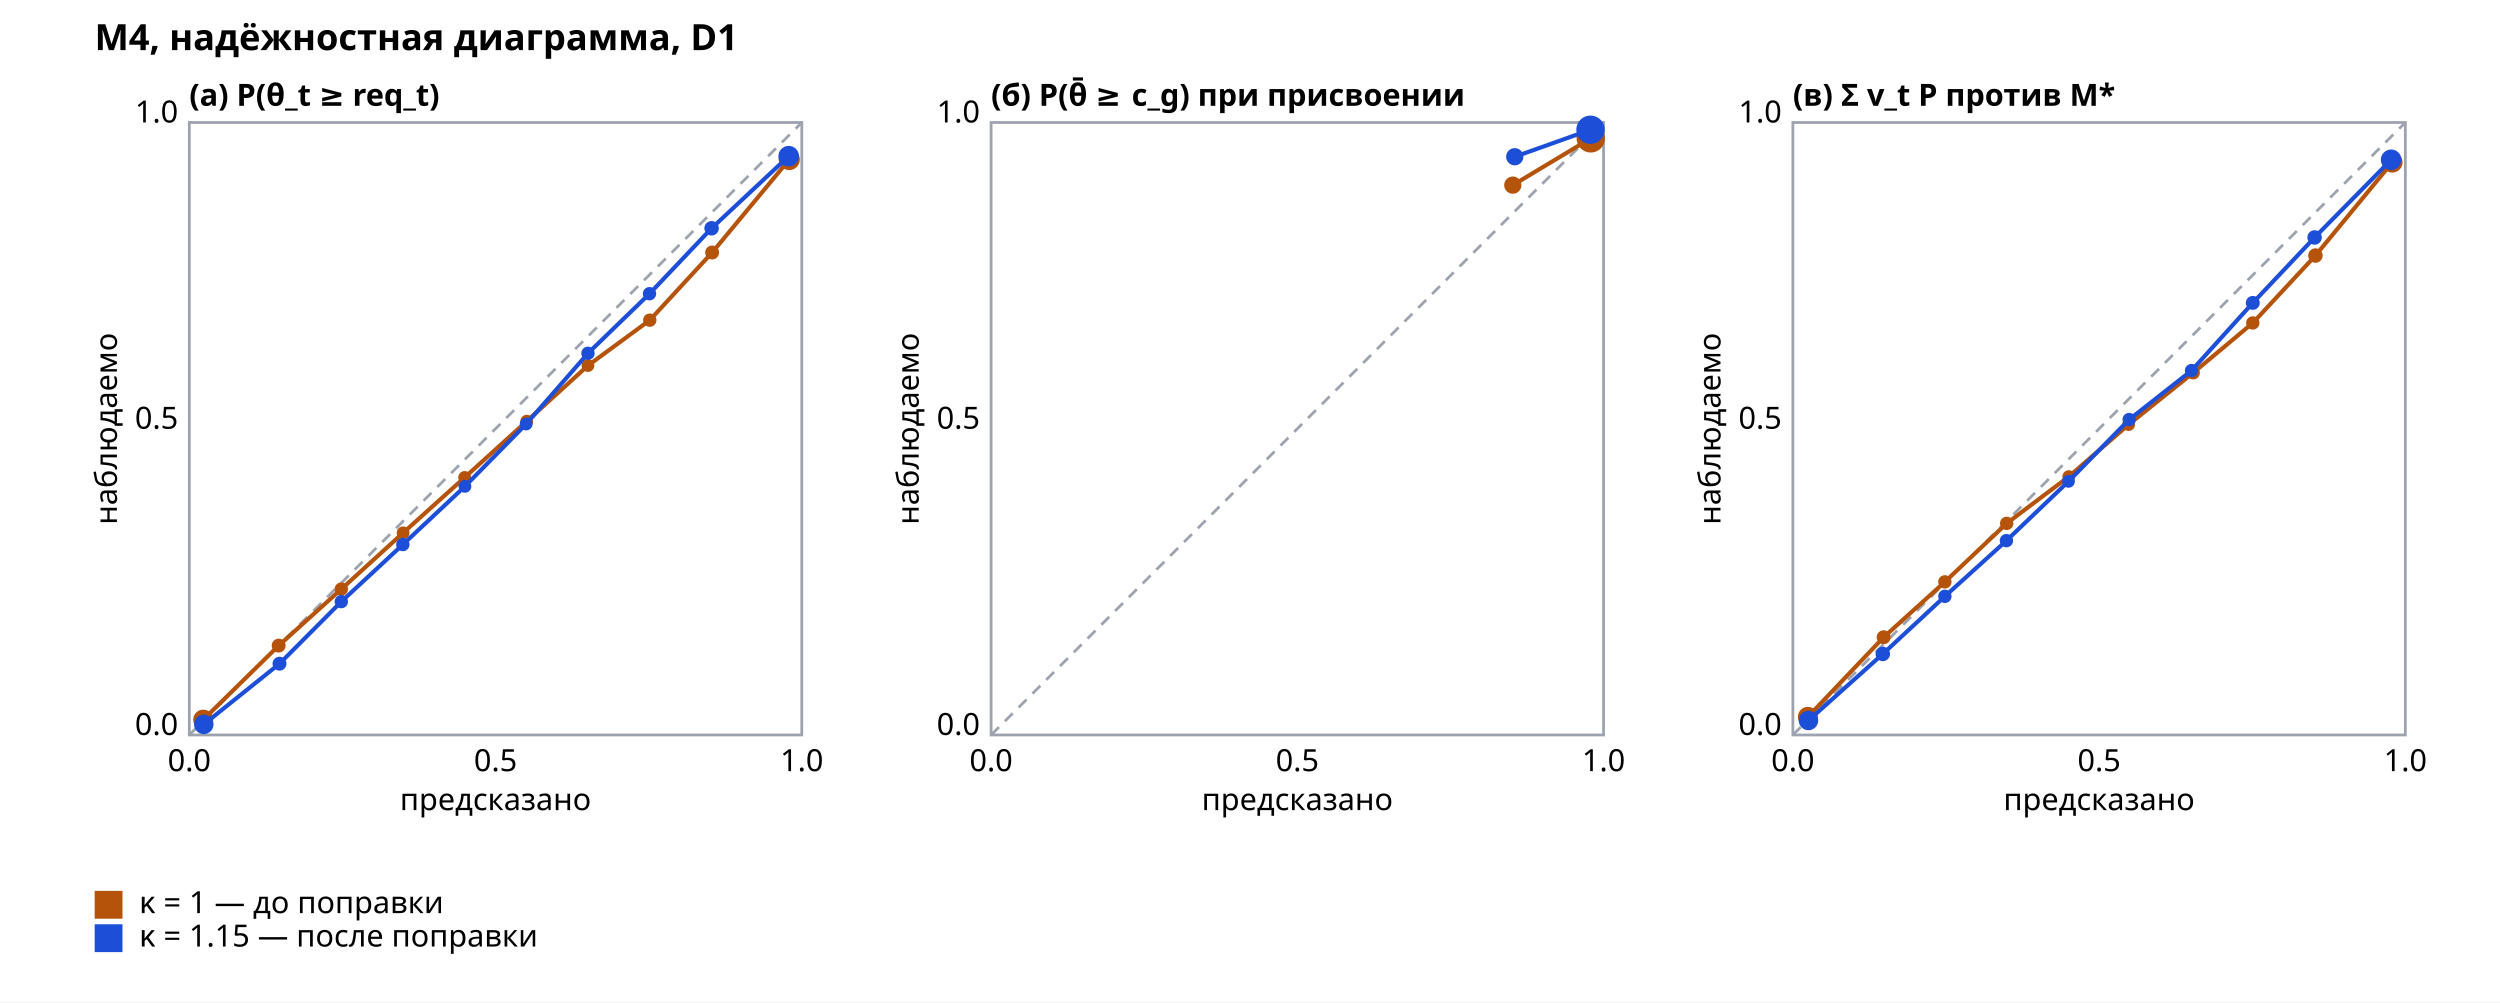
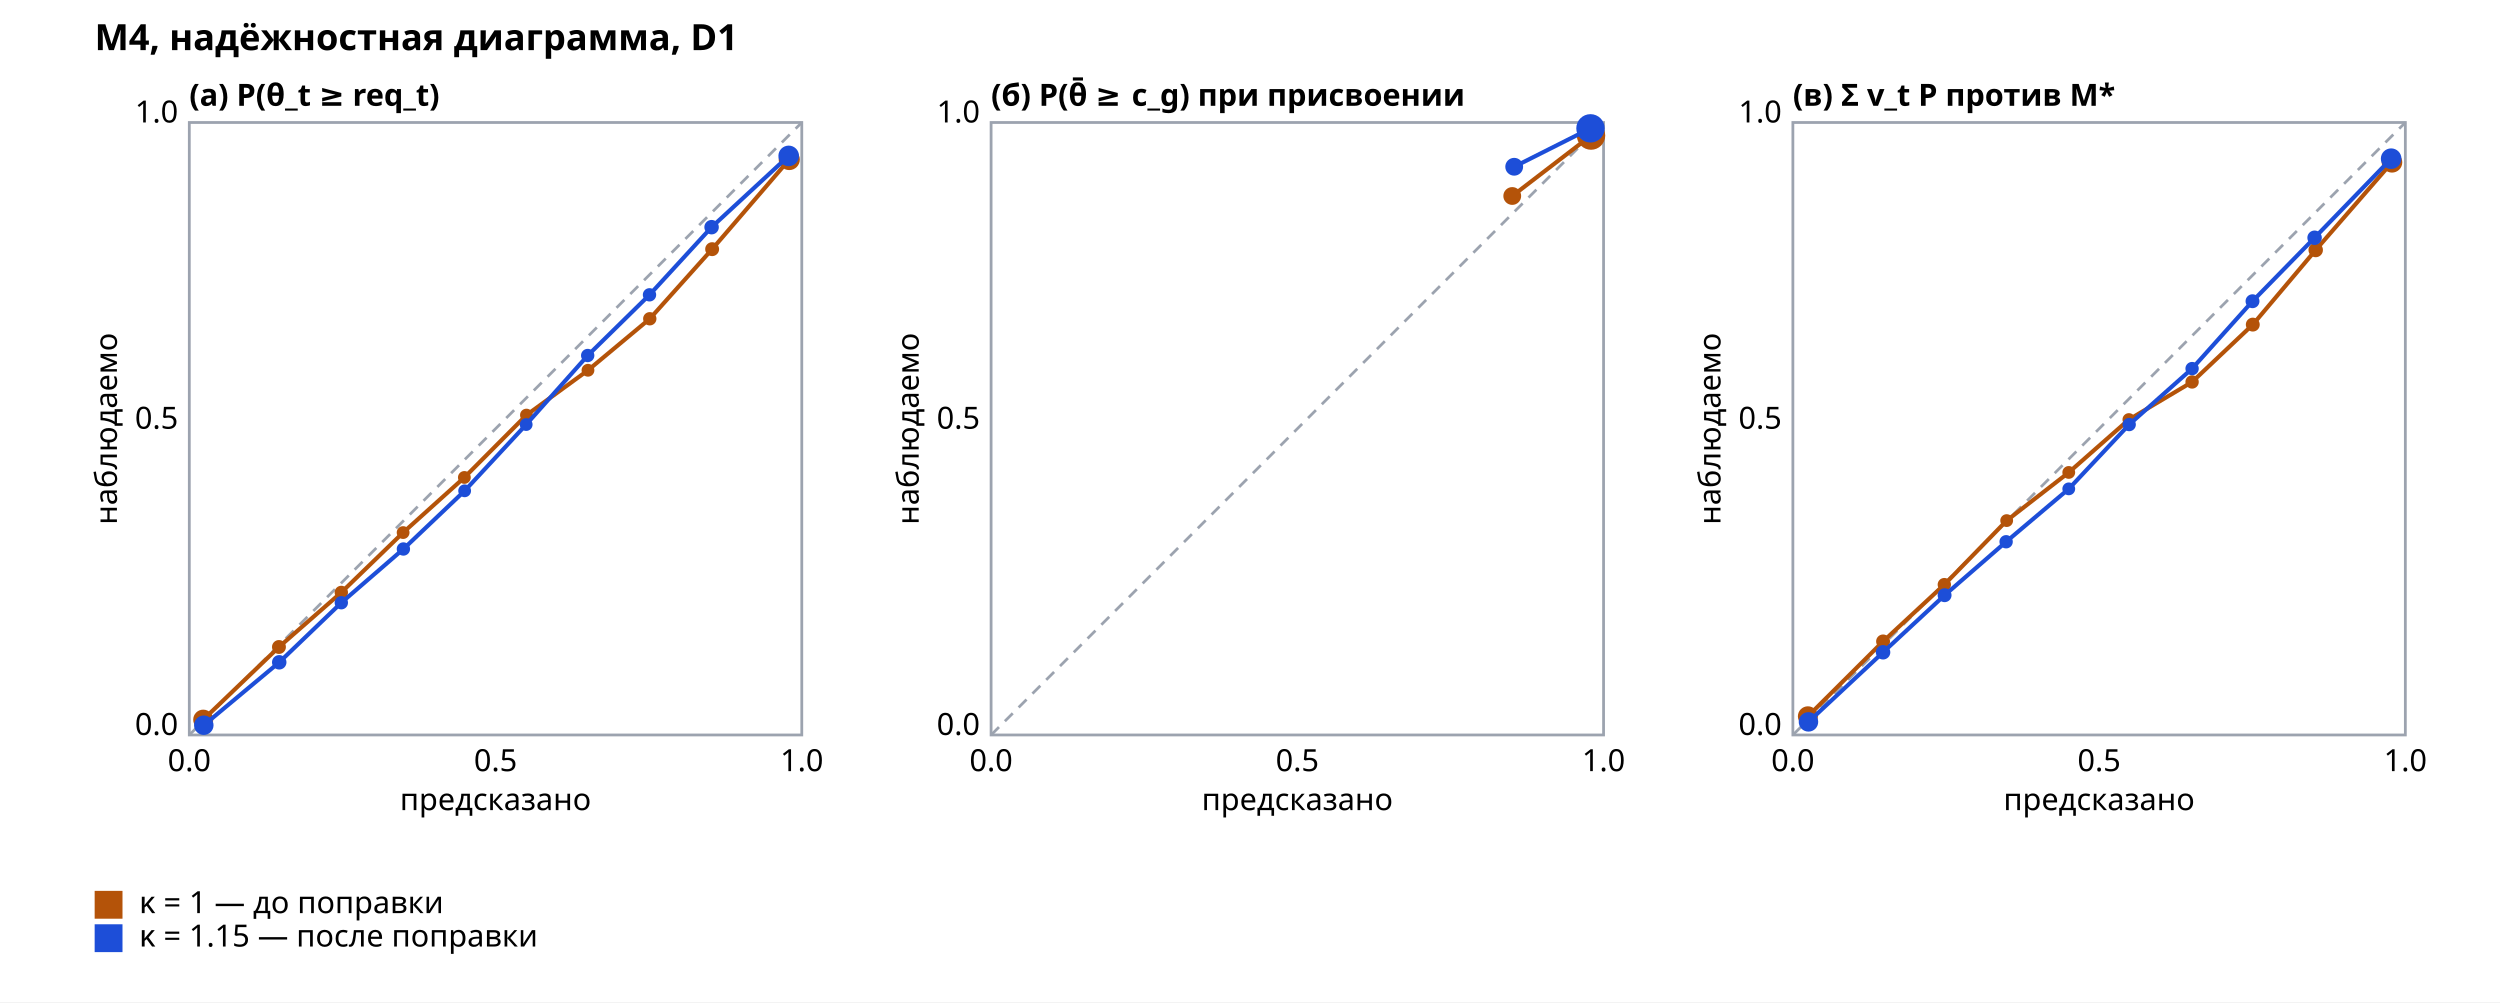
<svg xmlns="http://www.w3.org/2000/svg" width="898" height="360" viewBox="0 0 898 360" font-family="sans-serif" font-size="11">
  <rect width="898" height="360" fill="#ffffff" />
  <text x="34" y="18" font-size="13" font-weight="bold">M4, надёжностная диаграмма, D1</text>
  <text x="68" y="38" font-weight="bold">(а) P(θ_t ≥ req_t)</text>
  <rect x="68" y="44" width="220" height="220" fill="none" stroke="#9ca3af" />
  <text x="68.0" y="277.0" text-anchor="middle">0.0</text>
  <text x="64.0" y="264.0" text-anchor="end">0.0</text>
  <text x="178.0" y="277.0" text-anchor="middle">0.5</text>
  <text x="64.0" y="154.0" text-anchor="end">0.5</text>
  <text x="288.0" y="277.0" text-anchor="middle">1.0</text>
  <text x="64.0" y="44.0" text-anchor="end">1.0</text>
  <line x1="68.0" y1="264.0" x2="288.0" y2="44.0" stroke="#9ca3af" stroke-dasharray="4 3" />
  <text x="178.0" y="291.0" text-anchor="middle">предсказано</text>
  <text x="42.0" y="154.0" text-anchor="middle" transform="rotate(-90 42.0 154.0)">наблюдаемо</text>
-   <polyline fill="none" stroke="#b45309" stroke-width="1.5" points="73.0,258.5 100.1,231.9 122.6,211.6 144.8,191.4 166.9,171.5 189.2,151.3 211.2,131.3 233.4,115.0 255.8,90.7 283.5,57.3" />
+   <polyline fill="none" stroke="#b45309" stroke-width="1.5" points="73.0,258.5 100.2,232.4 122.6,212.8 144.8,191.3 166.8,171.5 189.1,149.1 211.2,133.0 233.4,114.5 255.8,89.5 283.5,57.3" />
  <circle cx="73.0" cy="258.5" r="3.6" fill="#b45309" />
-   <circle cx="100.1" cy="231.9" r="2.5" fill="#b45309" />
-   <circle cx="122.6" cy="211.6" r="2.4" fill="#b45309" />
-   <circle cx="144.8" cy="191.4" r="2.3" fill="#b45309" />
-   <circle cx="166.9" cy="171.5" r="2.3" fill="#b45309" />
-   <circle cx="189.2" cy="151.3" r="2.3" fill="#b45309" />
-   <circle cx="211.2" cy="131.3" r="2.3" fill="#b45309" />
-   <circle cx="233.4" cy="115.0" r="2.4" fill="#b45309" />
-   <circle cx="255.8" cy="90.7" r="2.5" fill="#b45309" />
+   <circle cx="100.2" cy="232.4" r="2.5" fill="#b45309" />
+   <circle cx="122.6" cy="212.8" r="2.4" fill="#b45309" />
+   <circle cx="144.8" cy="191.3" r="2.3" fill="#b45309" />
+   <circle cx="166.8" cy="171.5" r="2.3" fill="#b45309" />
+   <circle cx="189.1" cy="149.1" r="2.3" fill="#b45309" />
+   <circle cx="211.2" cy="133.0" r="2.3" fill="#b45309" />
+   <circle cx="233.4" cy="114.5" r="2.4" fill="#b45309" />
+   <circle cx="255.8" cy="89.5" r="2.5" fill="#b45309" />
  <circle cx="283.5" cy="57.3" r="3.8" fill="#b45309" />
-   <polyline fill="none" stroke="#1d4ed8" stroke-width="1.5" points="73.2,260.2 100.4,238.4 122.6,216.1 144.7,195.6 167.0,174.7 189.0,152.3 211.2,126.9 233.3,105.5 255.6,82.0 283.3,56.1" />
-   <circle cx="73.2" cy="260.2" r="3.5" fill="#1d4ed8" />
-   <circle cx="100.4" cy="238.4" r="2.5" fill="#1d4ed8" />
-   <circle cx="122.6" cy="216.1" r="2.4" fill="#1d4ed8" />
-   <circle cx="144.7" cy="195.6" r="2.4" fill="#1d4ed8" />
-   <circle cx="167.0" cy="174.7" r="2.3" fill="#1d4ed8" />
-   <circle cx="189.0" cy="152.3" r="2.3" fill="#1d4ed8" />
-   <circle cx="211.2" cy="126.9" r="2.4" fill="#1d4ed8" />
-   <circle cx="233.3" cy="105.5" r="2.4" fill="#1d4ed8" />
-   <circle cx="255.6" cy="82.0" r="2.6" fill="#1d4ed8" />
-   <circle cx="283.3" cy="56.1" r="3.7" fill="#1d4ed8" />
+   <polyline fill="none" stroke="#1d4ed8" stroke-width="1.5" points="73.2,260.5 100.3,237.9 122.6,216.5 144.9,197.2 166.9,176.3 189.0,152.5 211.1,127.7 233.3,105.9 255.6,81.6 283.3,56.0" />
+   <circle cx="73.2" cy="260.5" r="3.5" fill="#1d4ed8" />
+   <circle cx="100.3" cy="237.9" r="2.6" fill="#1d4ed8" />
+   <circle cx="122.6" cy="216.5" r="2.4" fill="#1d4ed8" />
+   <circle cx="144.9" cy="197.2" r="2.4" fill="#1d4ed8" />
+   <circle cx="166.9" cy="176.3" r="2.3" fill="#1d4ed8" />
+   <circle cx="189.0" cy="152.5" r="2.3" fill="#1d4ed8" />
+   <circle cx="211.1" cy="127.7" r="2.4" fill="#1d4ed8" />
+   <circle cx="233.3" cy="105.9" r="2.4" fill="#1d4ed8" />
+   <circle cx="255.6" cy="81.6" r="2.6" fill="#1d4ed8" />
+   <circle cx="283.3" cy="56.0" r="3.7" fill="#1d4ed8" />
  <text x="356" y="38" font-weight="bold">(б) P(θ̄ ≥ c_g) при присвоении</text>
  <rect x="356" y="44" width="220" height="220" fill="none" stroke="#9ca3af" />
  <text x="356.0" y="277.0" text-anchor="middle">0.0</text>
  <text x="352.0" y="264.0" text-anchor="end">0.0</text>
  <text x="466.0" y="277.0" text-anchor="middle">0.5</text>
  <text x="352.0" y="154.0" text-anchor="end">0.5</text>
  <text x="576.0" y="277.0" text-anchor="middle">1.0</text>
  <text x="352.0" y="44.0" text-anchor="end">1.0</text>
  <line x1="356.0" y1="264.0" x2="576.0" y2="44.0" stroke="#9ca3af" stroke-dasharray="4 3" />
  <text x="466.0" y="291.0" text-anchor="middle">предсказано</text>
  <text x="330.0" y="154.0" text-anchor="middle" transform="rotate(-90 330.0 154.0)">наблюдаемо</text>
-   <polyline fill="none" stroke="#b45309" stroke-width="1.5" points="543.4,66.5 571.4,49.7" />
-   <circle cx="543.4" cy="66.5" r="3.1" fill="#b45309" />
-   <circle cx="571.4" cy="49.7" r="5.1" fill="#b45309" />
-   <polyline fill="none" stroke="#1d4ed8" stroke-width="1.5" points="544.1,56.3 571.3,46.6" />
-   <circle cx="544.1" cy="56.3" r="3.1" fill="#1d4ed8" />
-   <circle cx="571.3" cy="46.6" r="5.1" fill="#1d4ed8" />
+   <polyline fill="none" stroke="#b45309" stroke-width="1.5" points="543.2,70.4 571.5,48.7" />
+   <circle cx="543.2" cy="70.4" r="3.2" fill="#b45309" />
+   <circle cx="571.5" cy="48.7" r="5.1" fill="#b45309" />
+   <polyline fill="none" stroke="#1d4ed8" stroke-width="1.5" points="543.9,59.9 571.3,46.1" />
+   <circle cx="543.9" cy="59.9" r="3.2" fill="#1d4ed8" />
+   <circle cx="571.3" cy="46.1" r="5.1" fill="#1d4ed8" />
  <text x="644" y="38" font-weight="bold">(в) Σ v_t P против M*</text>
  <rect x="644" y="44" width="220" height="220" fill="none" stroke="#9ca3af" />
  <text x="644.0" y="277.0" text-anchor="middle">0.0</text>
  <text x="640.0" y="264.0" text-anchor="end">0.0</text>
  <text x="754.0" y="277.0" text-anchor="middle">0.5</text>
  <text x="640.0" y="154.0" text-anchor="end">0.5</text>
  <text x="864.0" y="277.0" text-anchor="middle">1.0</text>
  <text x="640.0" y="44.0" text-anchor="end">1.0</text>
  <line x1="644.0" y1="264.0" x2="864.0" y2="44.0" stroke="#9ca3af" stroke-dasharray="4 3" />
  <text x="754.0" y="291.0" text-anchor="middle">предсказано</text>
  <text x="618.0" y="154.0" text-anchor="middle" transform="rotate(-90 618.0 154.0)">наблюдаемо</text>
-   <polyline fill="none" stroke="#b45309" stroke-width="1.5" points="649.4,257.5 676.6,228.9 698.6,209.0 720.8,188.0 743.1,171.2 764.6,152.5 787.8,133.9 809.2,116.0 831.7,91.8 859.3,58.3" />
-   <circle cx="649.4" cy="257.5" r="3.6" fill="#b45309" />
-   <circle cx="676.6" cy="228.9" r="2.5" fill="#b45309" />
-   <circle cx="698.6" cy="209.0" r="2.4" fill="#b45309" />
-   <circle cx="720.8" cy="188.0" r="2.4" fill="#b45309" />
-   <circle cx="743.1" cy="171.2" r="2.3" fill="#b45309" />
-   <circle cx="764.6" cy="152.5" r="2.3" fill="#b45309" />
-   <circle cx="787.8" cy="133.9" r="2.4" fill="#b45309" />
-   <circle cx="809.2" cy="116.0" r="2.4" fill="#b45309" />
-   <circle cx="831.7" cy="91.8" r="2.6" fill="#b45309" />
-   <circle cx="859.3" cy="58.3" r="3.7" fill="#b45309" />
-   <polyline fill="none" stroke="#1d4ed8" stroke-width="1.5" points="649.6,258.8 676.3,234.9 698.6,214.2 720.7,194.2 743.0,172.9 764.8,150.7 787.2,133.1 809.2,108.8 831.4,85.3 858.9,57.4" />
-   <circle cx="649.6" cy="258.8" r="3.5" fill="#1d4ed8" />
-   <circle cx="676.3" cy="234.9" r="2.6" fill="#1d4ed8" />
-   <circle cx="698.6" cy="214.2" r="2.4" fill="#1d4ed8" />
-   <circle cx="720.7" cy="194.2" r="2.4" fill="#1d4ed8" />
-   <circle cx="743.0" cy="172.9" r="2.3" fill="#1d4ed8" />
-   <circle cx="764.8" cy="150.7" r="2.4" fill="#1d4ed8" />
-   <circle cx="787.2" cy="133.1" r="2.4" fill="#1d4ed8" />
-   <circle cx="809.2" cy="108.8" r="2.5" fill="#1d4ed8" />
-   <circle cx="831.4" cy="85.3" r="2.6" fill="#1d4ed8" />
-   <circle cx="858.9" cy="57.4" r="3.7" fill="#1d4ed8" />
+   <polyline fill="none" stroke="#b45309" stroke-width="1.5" points="649.4,257.3 676.4,230.4 698.4,210.0 720.8,187.0 743.1,169.7 764.7,150.7 787.4,137.2 809.2,116.6 831.8,89.8 859.2,58.3" />
+   <circle cx="649.4" cy="257.3" r="3.6" fill="#b45309" />
+   <circle cx="676.4" cy="230.4" r="2.5" fill="#b45309" />
+   <circle cx="698.4" cy="210.0" r="2.4" fill="#b45309" />
+   <circle cx="720.8" cy="187.0" r="2.3" fill="#b45309" />
+   <circle cx="743.1" cy="169.7" r="2.3" fill="#b45309" />
+   <circle cx="764.7" cy="150.7" r="2.3" fill="#b45309" />
+   <circle cx="787.4" cy="137.2" r="2.4" fill="#b45309" />
+   <circle cx="809.2" cy="116.6" r="2.5" fill="#b45309" />
+   <circle cx="831.8" cy="89.8" r="2.6" fill="#b45309" />
+   <circle cx="859.2" cy="58.3" r="3.7" fill="#b45309" />
+   <polyline fill="none" stroke="#1d4ed8" stroke-width="1.5" points="649.6,259.3 676.4,234.3 698.5,213.8 720.6,194.6 743.1,175.6 764.8,152.5 787.4,132.4 809.1,108.2 831.4,85.4 858.9,57.0" />
+   <circle cx="649.6" cy="259.3" r="3.5" fill="#1d4ed8" />
+   <circle cx="676.4" cy="234.3" r="2.6" fill="#1d4ed8" />
+   <circle cx="698.5" cy="213.8" r="2.5" fill="#1d4ed8" />
+   <circle cx="720.6" cy="194.6" r="2.4" fill="#1d4ed8" />
+   <circle cx="743.1" cy="175.6" r="2.3" fill="#1d4ed8" />
+   <circle cx="764.8" cy="152.5" r="2.4" fill="#1d4ed8" />
+   <circle cx="787.4" cy="132.4" r="2.4" fill="#1d4ed8" />
+   <circle cx="809.1" cy="108.2" r="2.5" fill="#1d4ed8" />
+   <circle cx="831.4" cy="85.4" r="2.6" fill="#1d4ed8" />
+   <circle cx="858.9" cy="57.0" r="3.7" fill="#1d4ed8" />
  <rect x="34" y="320" width="10" height="10" fill="#b45309" />
  <text x="50" y="328">κ = 1 — до поправки</text>
  <rect x="34" y="332" width="10" height="10" fill="#1d4ed8" />
  <text x="50" y="340">κ = 1.15 — после поправки</text>
</svg>
